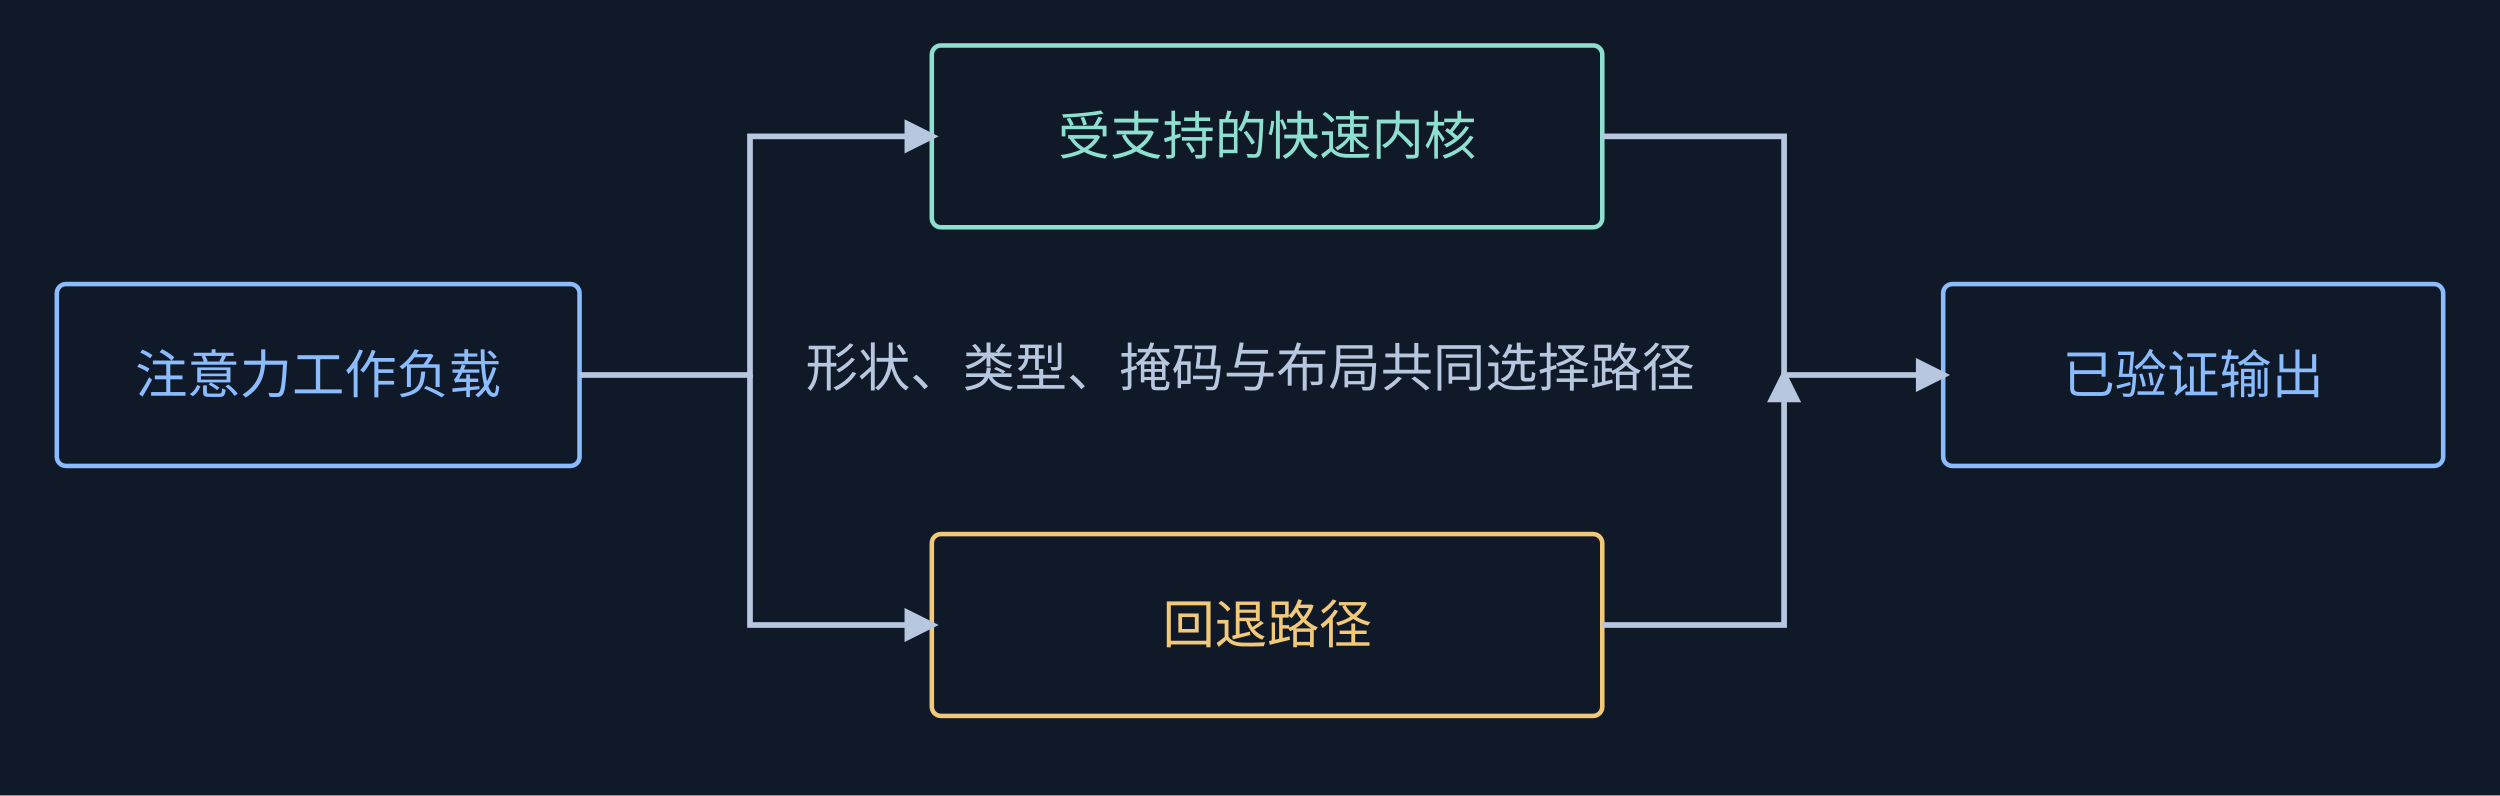
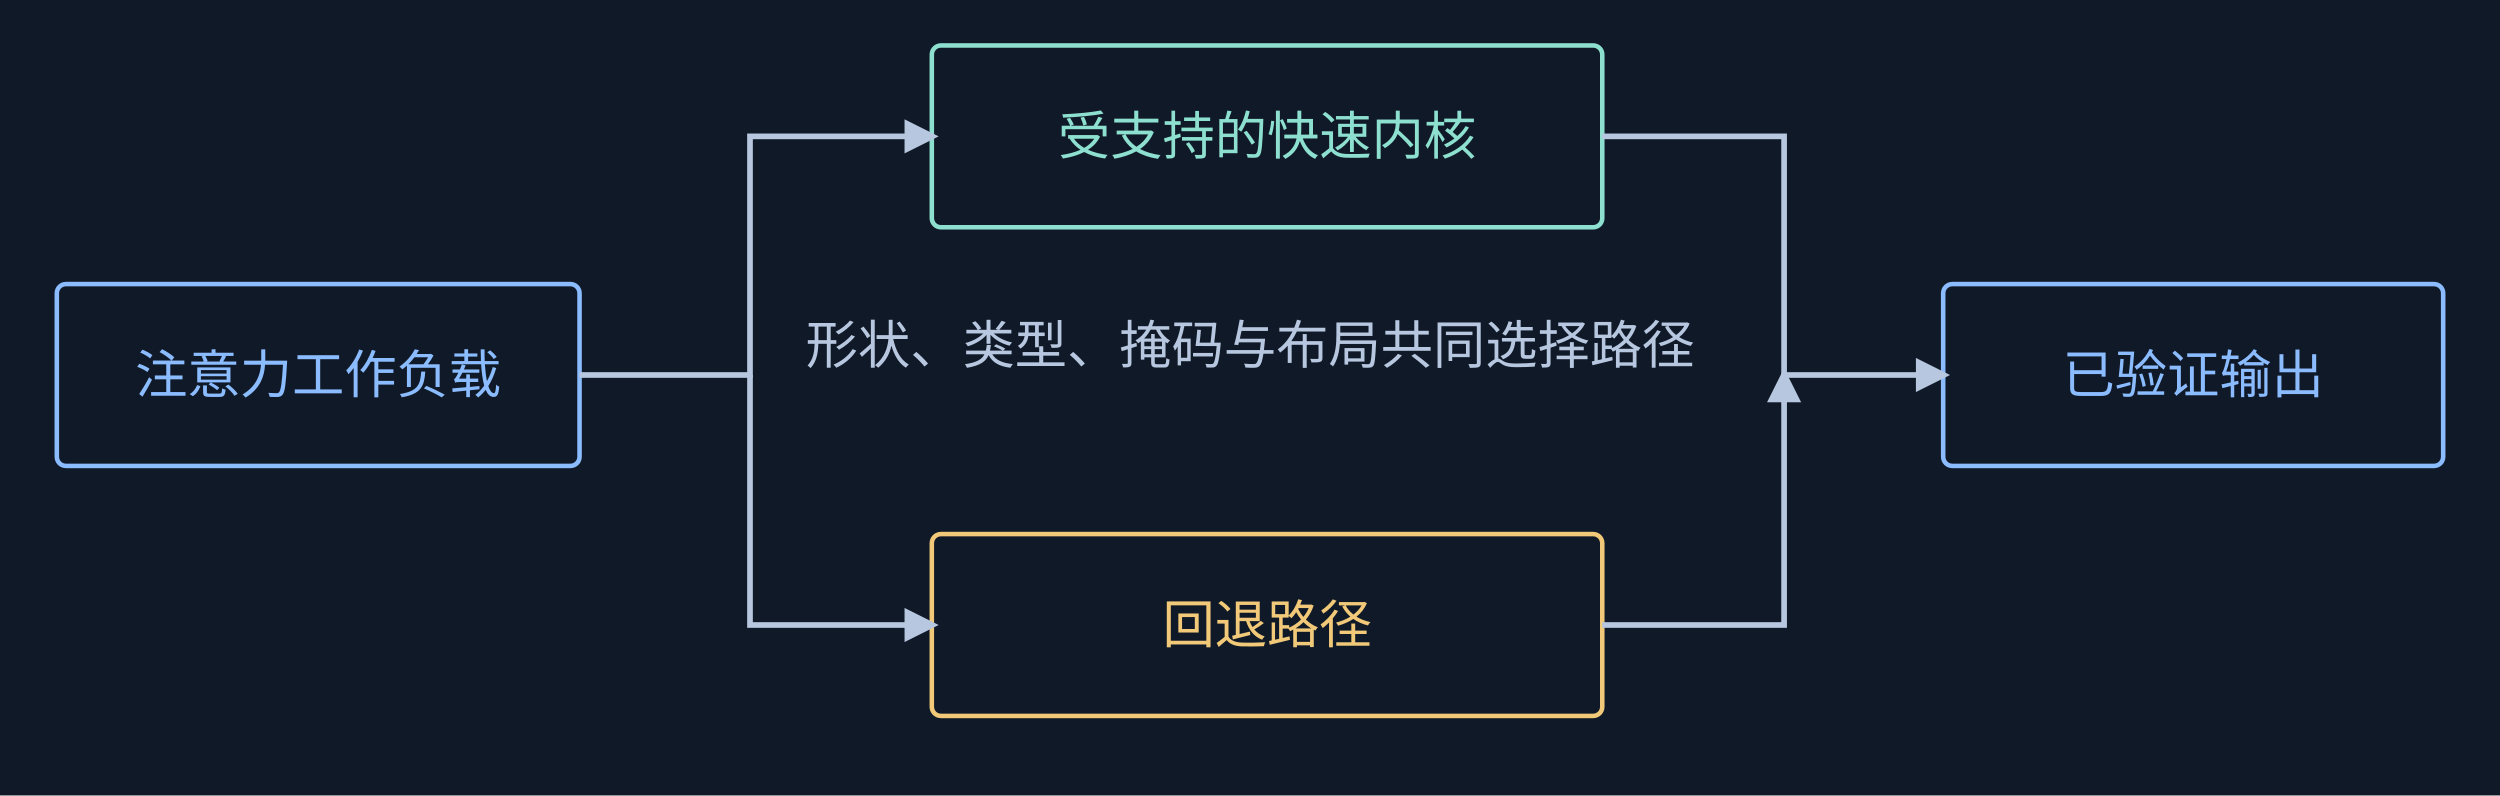
<svg xmlns="http://www.w3.org/2000/svg" viewBox="0 0 1100 350" role="img" aria-labelledby="mechanism-12-10-title mechanism-12-10-desc" style="display:block;width:100%;height:auto">
  <defs>
    <marker id="mechanism-12-10-arrow" viewBox="0 0 10 10" refX="8" refY="5" markerWidth="6" markerHeight="6" orient="auto-start-reverse">
      <path d="M0 0 L10 5 L0 10Z" fill="#b7c7df" />
    </marker>
  </defs>
  <rect width="1100" height="350" fill="#101927" />
  <g font-family="system-ui,sans-serif">
    <rect x="25" y="125" width="230" height="80" rx="4" fill="#101927" stroke="#8bbcff" stroke-width="2" />
    <text x="140.0" y="173.0" font-size="23" fill="#8bbcff" text-anchor="middle">注意力工作负载</text>
    <rect x="410" y="20" width="295" height="80" rx="4" fill="#101927" stroke="#8de0cf" stroke-width="2" />
    <text x="557.5" y="68.0" font-size="23" fill="#8de0cf" text-anchor="middle">受支持的快速内核</text>
    <rect x="410" y="235" width="295" height="80" rx="4" fill="#101927" stroke="#f1c979" stroke-width="2" />
    <text x="557.5" y="283.0" font-size="23" fill="#f1c979" text-anchor="middle">回退路径</text>
    <rect x="855" y="125" width="220" height="80" rx="4" fill="#101927" stroke="#8bbcff" stroke-width="2" />
    <text x="965.0" y="173.0" font-size="23" fill="#8bbcff" text-anchor="middle">已验证输出</text>
    <path d="M255,165 L330,165 L330,60 L410,60" fill="none" stroke="#b7c7df" stroke-width="2.5" marker-end="url(#mechanism-12-10-arrow)" />
    <path d="M330,165 L330,275 L410,275" fill="none" stroke="#b7c7df" stroke-width="2.5" marker-end="url(#mechanism-12-10-arrow)" />
    <path d="M705,60 L785,60 L785,165 L855,165" fill="none" stroke="#b7c7df" stroke-width="2.5" marker-end="url(#mechanism-12-10-arrow)" />
    <path d="M705,275 L785,275 L785,165" fill="none" stroke="#b7c7df" stroke-width="2.5" marker-end="url(#mechanism-12-10-arrow)" />
-     <text x="550" y="170" font-size="23" fill="#b7c7df" text-anchor="middle">形状、类型、掩码与布局共同选择路径</text>
+     <text x="550" y="160" font-size="23" fill="#b7c7df" text-anchor="middle">形状、类型、掩码与布局共同选择路径</text>
  </g>
</svg>
